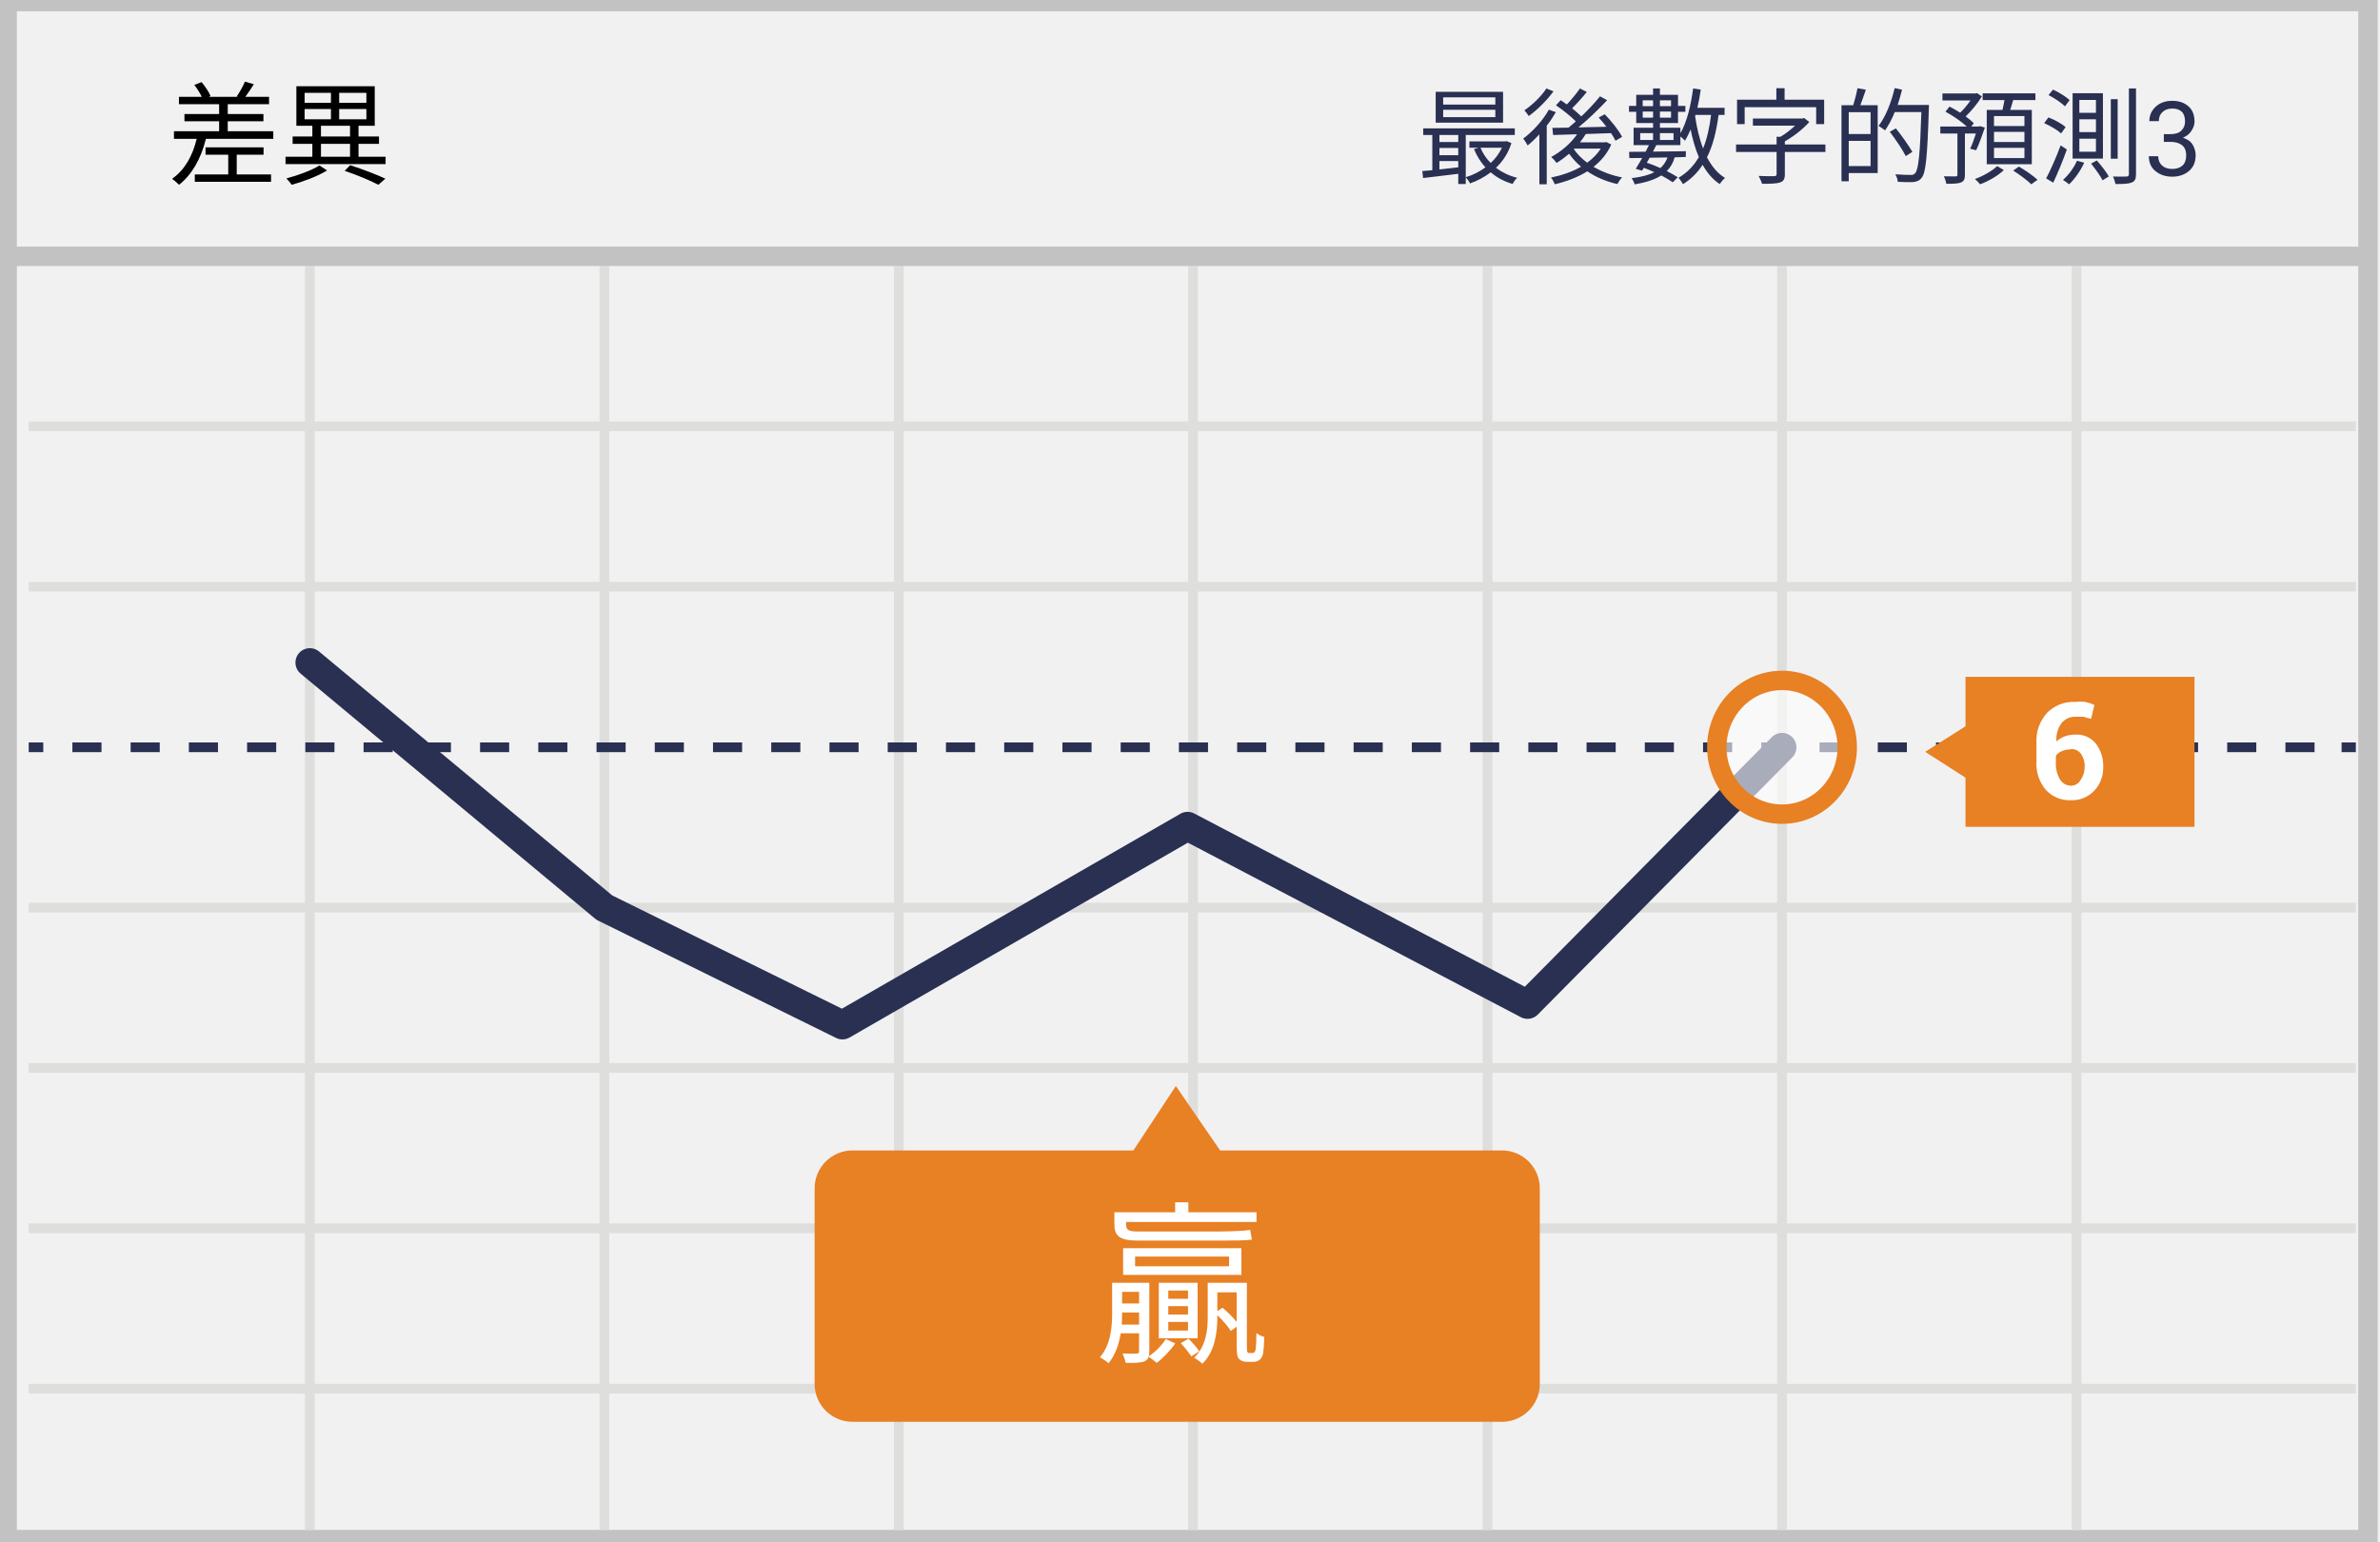
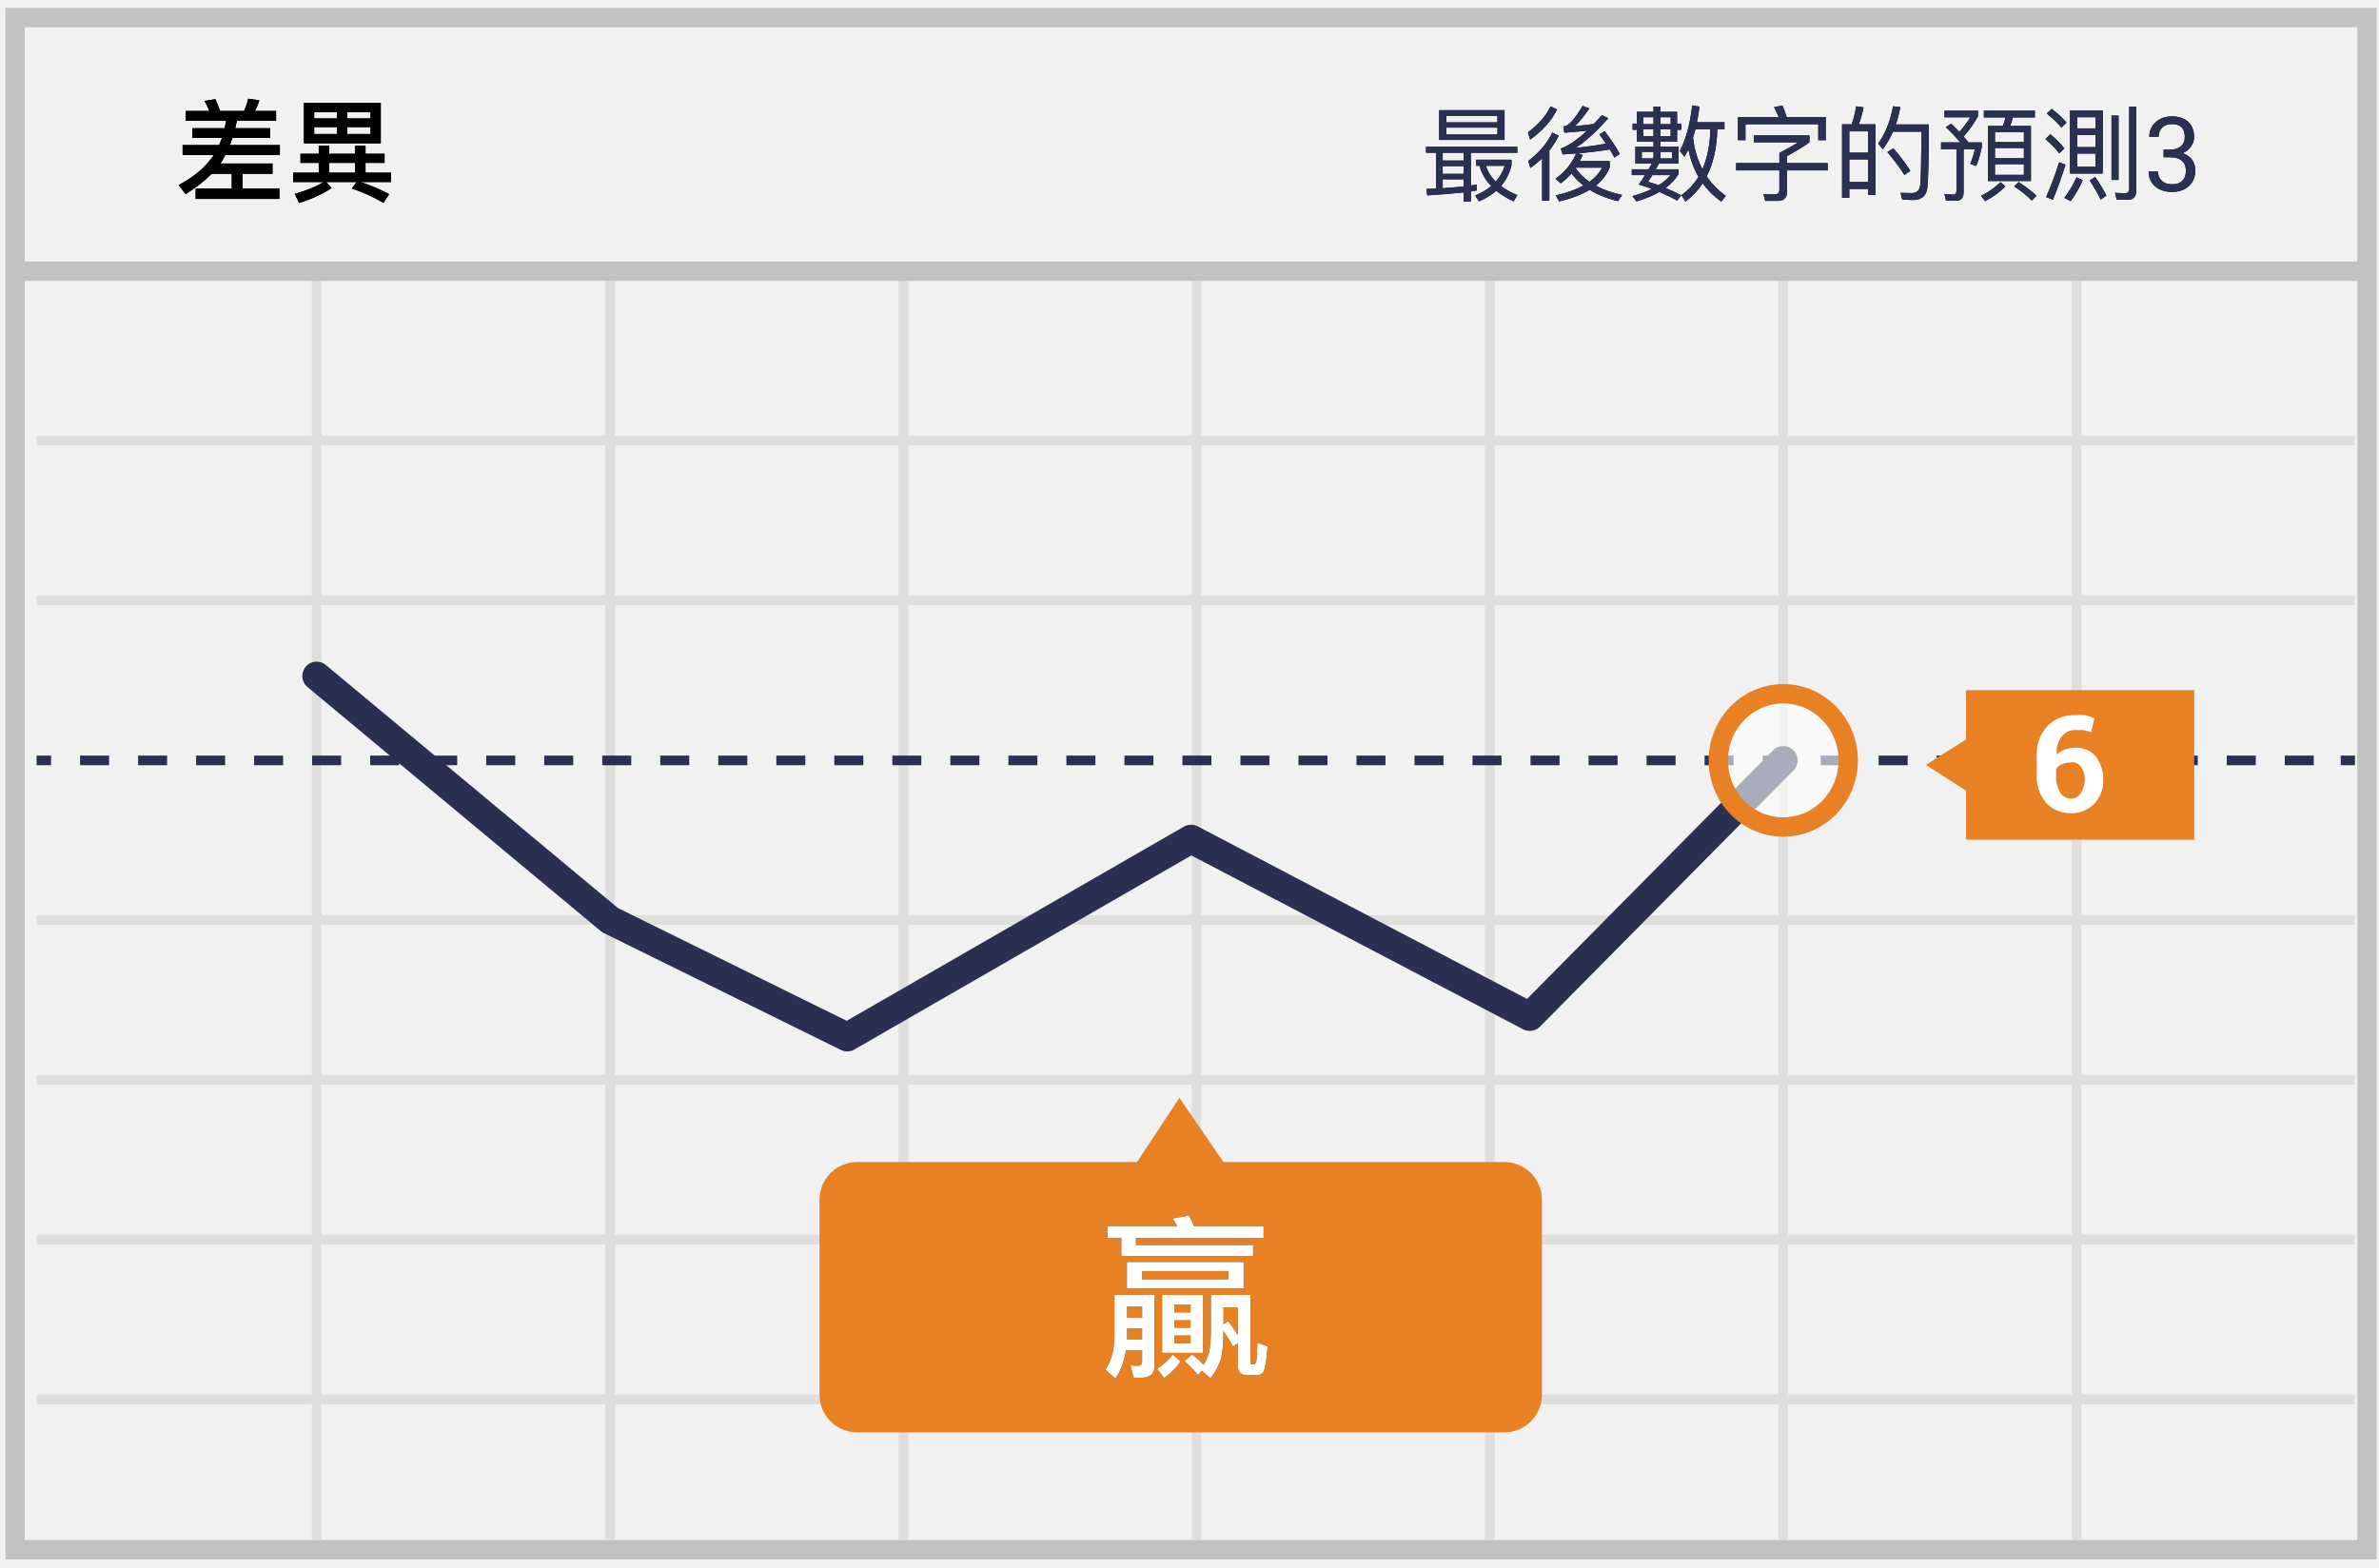
- <svg xmlns="http://www.w3.org/2000/svg" width="298" height="193">
-   <g fill="none" fill-rule="evenodd">
-     <path stroke="#C2C2C2" stroke-width="2.43" fill="#F1F1F2" d="M.899.197h295.595v192.606H.899z" />
-     <text font-family="PingFangSC-Regular, PingFang SC" font-size="13" fill="#2A3052">
-       <tspan x="177.45" y="22">最後數字的預測</tspan>
-       <tspan x="268.45" y="22" font-family="Roboto-Regular, Roboto"> 3</tspan>
-     </text>
-     <path d="M3.595 53.387h291.38M3.595 73.467h291.38M3.595 133.74h291.38M3.595 153.819h291.38M3.595 173.9h291.38M38.797 33.308V191.59M75.671 33.308V191.59m36.873-158.282V191.59M149.38 33.308V191.59m36.873-158.282V191.59m36.874-158.282V191.59M260 33.308V191.59M3.595 113.662h291.38" stroke="#DEDEDD" stroke-width="1.215" />
-     <path d="M3.595 93.583h1.823" stroke="#293052" stroke-width="1.215" stroke-linejoin="round" />
-     <path d="M9.063 93.583h282.304" stroke="#293052" stroke-width="1.215" stroke-linejoin="round" stroke-dasharray="3.646" />
-     <path d="M293.19 93.583h1.785" stroke="#293052" stroke-width="1.215" stroke-linejoin="round" />
-     <path d="M1.506 32.096h295.595" stroke="#C2C2C2" stroke-width="2.43" fill="#F1F1F2" />
-     <path stroke="#293052" stroke-width="3.608" stroke-linecap="round" stroke-linejoin="round" d="M223.127 93.583l-31.861 32.202-42.57-22.314-43.215 24.89-29.81-14.7-36.874-30.686" />
-     <path d="M187.937 144.07h-35.165l-5.544-8.07-5.317 8.07h-35.164a4.741 4.741 0 0 0-4.747 4.735v24.511a4.741 4.741 0 0 0 4.747 4.736h81.19a4.753 4.753 0 0 0 3.43-1.346 4.73 4.73 0 0 0 1.43-3.39v-24.473a4.73 4.73 0 0 0-1.416-3.414 4.753 4.753 0 0 0-3.444-1.36z" fill="#E88024" />
-     <ellipse cx="8.468" cy="8.448" rx="8.165" ry="8.373" opacity=".6" transform="translate(214.658 85.135)" fill="#FFF" />
-     <ellipse stroke="#E88024" stroke-width="2.43" cx="223.127" cy="93.583" rx="8.165" ry="8.373" />
-     <path fill="#E88024" d="M246.101 84.756h28.671v18.79h-28.67z" />
-     <path d="M259.848 87.9a5.748 5.748 0 0 1 1.253 0c.39.092.772.218 1.14.379l-.418 1.743-.988-.265h-.987a2.166 2.166 0 0 0-1.747.833 3.328 3.328 0 0 0-.607 2.273c.29-.287.64-.507 1.025-.644.45-.163.927-.24 1.405-.227.97-.042 1.9.38 2.506 1.136.632.839.954 1.87.912 2.917a4.124 4.124 0 0 1-1.14 2.993 3.802 3.802 0 0 1-2.924 1.175 4.03 4.03 0 0 1-3.113-1.288 5.03 5.03 0 0 1-1.178-3.562v-2.348a5.107 5.107 0 0 1 1.367-3.789 4.64 4.64 0 0 1 3.494-1.326zm-.57 5.948a2.74 2.74 0 0 0-1.139.227 1.746 1.746 0 0 0-.721.569v.795c-.051.77.134 1.536.531 2.198.292.473.81.76 1.367.757a1.368 1.368 0 0 0 1.178-.682c.344-.488.53-1.07.531-1.667.03-.578-.13-1.15-.455-1.629a1.444 1.444 0 0 0-1.292-.606v.038z" fill="#FFF" fill-rule="nonzero" />
-     <path fill="#E88024" d="M249.595 94.151l-3.342 3.334-5.202-3.334 5.202-3.296z" />
-     <text font-family="PingFangSC-Semibold, PingFang SC" font-size="14" font-weight="500" fill="#000">
-       <tspan x="21" y="22">差異</tspan>
-     </text>
-     <text font-family="PingFangSC-Semibold, PingFang SC" font-size="22" font-weight="500" fill="#FFF">
-       <tspan x="137" y="169">贏</tspan>
-     </text>
+ <svg xmlns="http://www.w3.org/2000/svg" xmlns:xlink="http://www.w3.org/1999/xlink" width="299px" height="197px" viewBox="0 0 299 197" version="1.1">
+   <defs>
+     <path d="M178.23,16.449 L189.696,16.449 L189.696,17.203 L183.859,17.203 L183.859,21.311 C184.119,21.272 184.379,21.233 184.613,21.194 L184.613,21.935 C184.379,21.974 184.119,22.013 183.859,22.065 L183.859,23.326 L182.949,23.326 L182.949,22.182 C181.714,22.325 180.193,22.455 178.386,22.559 L178.269,21.753 L179.478,21.701 L179.478,17.203 L178.23,17.203 L178.23,16.449 Z M180.323,21.662 C181.285,21.597 182.169,21.519 182.949,21.428 L182.949,20.544 L180.323,20.544 L180.323,21.662 Z M180.323,19.855 L182.949,19.855 L182.949,18.88 L180.323,18.88 L180.323,19.855 Z M180.323,18.178 L182.949,18.178 L182.949,17.203 L180.323,17.203 L180.323,18.178 Z M179.881,11.847 L188.097,11.847 L188.097,15.591 L179.881,15.591 L179.881,11.847 Z M187.2,14.915 L187.2,14.044 L180.778,14.044 L180.778,14.915 L187.2,14.915 Z M180.778,13.381 L187.2,13.381 L187.2,12.549 L180.778,12.549 L180.778,13.381 Z M184.951,18.841 L184.535,18.841 L184.535,18.074 L188.968,18.074 L188.968,18.802 C188.721,19.803 188.279,20.661 187.655,21.389 C188.227,21.818 188.903,22.195 189.709,22.533 L189.228,23.313 C188.37,22.91 187.642,22.468 187.057,21.987 C186.459,22.507 185.731,22.949 184.886,23.313 L184.405,22.585 C185.185,22.247 185.861,21.857 186.42,21.389 C185.692,20.635 185.211,19.79 184.951,18.841 Z M186.992,20.83 C187.512,20.232 187.889,19.569 188.123,18.841 L185.757,18.841 C185.991,19.582 186.394,20.245 186.992,20.83 Z M200.681,14.486 C201.513,15.578 202.137,16.527 202.579,17.346 L201.916,17.814 C201.734,17.476 201.526,17.125 201.318,16.787 C200.226,16.969 198.913,17.138 197.379,17.268 L197.925,17.489 C197.795,17.749 197.678,18.009 197.548,18.256 L201.318,18.256 L201.318,19.023 C200.98,19.907 200.395,20.687 199.563,21.337 C200.499,21.844 201.604,22.234 202.878,22.507 L202.358,23.287 C200.954,22.949 199.758,22.468 198.796,21.857 C197.782,22.468 196.495,22.962 194.961,23.326 L194.532,22.559 C195.923,22.247 197.08,21.831 198.016,21.324 C197.418,20.869 196.924,20.362 196.508,19.803 C196.092,20.284 195.65,20.7 195.169,21.051 L194.506,20.466 C195.65,19.66 196.521,18.607 197.093,17.294 L195.403,17.411 L195.156,16.67 C196.131,16.332 197.236,15.578 198.471,14.421 C197.717,14.512 196.755,14.603 195.611,14.681 L195.494,13.914 C195.832,13.862 196.157,13.654 196.482,13.316 C196.95,12.809 197.418,12.133 197.912,11.301 L198.757,11.626 C198.12,12.562 197.522,13.303 196.95,13.849 C197.795,13.771 198.588,13.68 199.316,13.589 C199.654,13.225 199.992,12.861 200.33,12.471 L201.149,12.861 C199.628,14.551 198.263,15.799 197.041,16.592 C198.497,16.436 199.771,16.267 200.837,16.059 C200.577,15.669 200.304,15.292 200.018,14.902 L200.681,14.486 Z M198.77,20.856 C199.485,20.336 200.018,19.738 200.369,19.075 L197.054,19.075 C197.041,19.088 197.028,19.101 197.028,19.114 C197.47,19.777 198.055,20.362 198.77,20.856 Z M193.882,11.366 L194.701,11.756 C193.999,13.186 192.868,14.447 191.308,15.552 L191.035,14.642 C192.335,13.68 193.284,12.588 193.882,11.366 Z M194.103,14.668 L194.909,15.045 C194.597,15.708 194.194,16.332 193.726,16.93 L193.726,23.222 L192.816,23.222 L192.816,17.905 C192.361,18.347 191.867,18.75 191.347,19.127 L191.074,18.23 C192.452,17.19 193.453,15.994 194.103,14.668 Z M212.082,14.265 C211.978,14.629 211.887,14.98 211.783,15.318 C211.965,16.8 212.355,18.126 212.966,19.27 C213.577,17.879 213.915,16.215 213.967,14.265 L212.082,14.265 Z M212.472,20.219 C211.874,19.205 211.458,18.061 211.198,16.8 C211.042,17.125 210.873,17.424 210.704,17.697 L210.119,16.969 C210.886,15.565 211.406,13.654 211.679,11.249 L212.602,11.405 C212.511,12.094 212.407,12.744 212.277,13.368 L215.735,13.368 L215.735,14.265 L214.838,14.265 C214.773,16.605 214.331,18.568 213.499,20.167 C214.136,21.103 214.942,21.922 215.904,22.611 L215.345,23.352 C214.409,22.689 213.629,21.922 213.005,21.038 C212.407,21.935 211.692,22.702 210.834,23.339 L210.327,22.52 C211.198,21.909 211.913,21.142 212.472,20.219 Z M204.724,12.055 L206.817,12.055 L206.817,11.392 L207.675,11.392 L207.675,12.055 L209.781,12.055 L209.781,13.537 L210.314,13.537 L210.314,14.317 L209.781,14.317 L209.781,15.799 L207.675,15.799 L207.675,16.449 L209.963,16.449 L209.963,18.568 L207.506,18.568 C207.363,18.828 207.233,19.062 207.103,19.283 L209.963,19.283 L209.963,19.881 C209.573,20.531 209.04,21.116 208.338,21.636 C208.975,21.896 209.625,22.208 210.301,22.546 L209.794,23.209 C209.04,22.793 208.299,22.442 207.558,22.13 C206.752,22.598 205.79,22.988 204.672,23.326 L204.165,22.65 C205.101,22.39 205.92,22.091 206.622,21.753 C206.063,21.545 205.517,21.35 204.971,21.194 C205.244,20.804 205.504,20.401 205.751,20.011 L204.087,20.011 L204.087,19.283 L206.193,19.283 C206.336,19.036 206.479,18.802 206.609,18.568 L204.542,18.568 L204.542,16.449 L206.817,16.449 L206.817,15.799 L204.724,15.799 L204.724,14.317 L204.191,14.317 L204.191,13.537 L204.724,13.537 L204.724,12.055 Z M207.467,21.285 C208.078,20.895 208.572,20.479 208.962,20.011 L206.674,20.011 C206.466,20.323 206.284,20.609 206.128,20.856 C206.57,20.973 207.012,21.116 207.467,21.285 Z M208.975,15.136 L208.975,14.239 L207.675,14.239 L207.675,15.136 L208.975,15.136 Z M207.675,13.615 L208.975,13.615 L208.975,12.731 L207.675,12.731 L207.675,13.615 Z M206.817,15.136 L206.817,14.239 L205.53,14.239 L205.53,15.136 L206.817,15.136 Z M205.53,13.615 L206.817,13.615 L206.817,12.731 L205.53,12.731 L205.53,13.615 Z M209.157,17.918 L209.157,17.086 L207.675,17.086 L207.675,17.918 L209.157,17.918 Z M206.817,17.918 L206.817,17.086 L205.348,17.086 L205.348,17.918 L206.817,17.918 Z M228.462,12.718 L228.462,15.617 L227.526,15.617 L227.526,13.615 L218.374,13.615 L218.374,15.617 L217.438,15.617 L217.438,12.718 L222.547,12.718 C222.365,12.25 222.17,11.834 221.962,11.457 L223.028,11.275 C223.21,11.704 223.392,12.185 223.561,12.718 L228.462,12.718 Z M219.44,15.019 L226.421,15.019 L226.421,15.89 C225.576,16.488 224.627,17.06 223.587,17.632 L223.587,18.503 L228.709,18.503 L228.709,19.413 L223.587,19.413 L223.587,22.169 C223.587,22.884 223.21,23.248 222.456,23.248 L220.857,23.248 L220.636,22.39 C221.091,22.403 221.585,22.416 222.131,22.416 C222.469,22.416 222.638,22.221 222.638,21.844 L222.638,19.413 L217.204,19.413 L217.204,18.503 L222.638,18.503 L222.638,17.229 C223.691,16.683 224.484,16.228 225.017,15.89 L219.44,15.89 L219.44,15.019 Z M234.702,13.628 L234.702,22.494 L233.792,22.494 L233.792,21.753 L231.426,21.753 L231.426,22.871 L230.516,22.871 L230.516,13.628 L231.725,13.628 C231.985,12.9 232.167,12.146 232.284,11.366 L233.22,11.496 C233.064,12.263 232.869,12.978 232.609,13.628 L234.702,13.628 Z M231.426,20.882 L233.792,20.882 L233.792,18.035 L231.426,18.035 L231.426,20.882 Z M231.426,17.19 L233.792,17.19 L233.792,14.512 L231.426,14.512 L231.426,17.19 Z M236.964,16.644 C237.9,17.723 238.602,18.672 239.096,19.478 L238.355,19.998 C237.822,19.14 237.107,18.178 236.21,17.112 L236.964,16.644 Z M241.423,13.641 C241.423,17.957 241.358,20.635 241.228,21.649 C241.098,22.637 240.5,23.144 239.408,23.144 C239.148,23.144 238.706,23.118 238.082,23.092 L237.861,22.234 C238.407,22.26 238.875,22.273 239.278,22.273 C239.889,22.273 240.24,21.935 240.344,21.272 C240.422,20.544 240.474,18.295 240.5,14.551 L236.925,14.551 C236.561,15.37 236.132,16.111 235.625,16.774 L235.066,16.033 C235.976,14.759 236.587,13.199 236.925,11.353 L237.848,11.47 C237.692,12.237 237.51,12.965 237.276,13.641 L241.423,13.641 Z M248.846,13.836 L250.731,13.836 C250.874,13.485 250.978,13.121 251.056,12.757 L248.339,12.757 L248.339,11.912 L254.748,11.912 L254.748,12.757 L251.979,12.757 C251.901,13.121 251.784,13.485 251.641,13.836 L254.254,13.836 L254.254,20.752 L248.846,20.752 L248.846,13.836 Z M253.37,19.985 L253.37,18.633 L249.73,18.633 L249.73,19.985 L253.37,19.985 Z M249.73,17.892 L253.37,17.892 L253.37,16.605 L249.73,16.605 L249.73,17.892 Z M249.73,15.864 L253.37,15.864 L253.37,14.616 L249.73,14.616 L249.73,15.864 Z M250.432,20.895 L251.043,21.428 C250.354,22.13 249.509,22.754 248.508,23.287 L247.975,22.624 C248.95,22.13 249.769,21.545 250.432,20.895 Z M252.707,20.882 C253.591,21.454 254.345,22.039 254.956,22.611 L254.358,23.209 C253.825,22.65 253.084,22.052 252.148,21.428 L252.707,20.882 Z M244.244,13.55 C244.621,13.914 244.959,14.252 245.258,14.577 C245.765,14.031 246.22,13.42 246.636,12.744 L243.386,12.744 L243.386,11.912 L247.598,11.912 L247.598,12.627 C247.052,13.602 246.441,14.447 245.791,15.162 C246.025,15.422 246.22,15.669 246.402,15.903 L248.079,15.903 L248.079,16.475 C247.871,17.502 247.637,18.295 247.364,18.867 L246.623,18.594 C246.857,18.087 247.052,17.476 247.208,16.774 L245.791,16.774 L245.791,22.208 C245.791,22.884 245.453,23.235 244.803,23.235 L243.581,23.235 L243.386,22.39 C243.776,22.429 244.14,22.455 244.491,22.455 C244.751,22.455 244.894,22.299 244.894,21.987 L244.894,16.774 L242.957,16.774 L242.957,15.903 L245.388,15.903 C244.881,15.305 244.27,14.655 243.555,13.979 L244.244,13.55 Z M256.867,11.678 C257.608,12.25 258.232,12.835 258.726,13.407 L258.089,14.044 C257.647,13.498 257.023,12.9 256.243,12.276 L256.867,11.678 Z M256.698,14.876 C257.4,15.461 257.985,16.059 258.453,16.657 L257.816,17.281 C257.387,16.709 256.802,16.111 256.074,15.474 L256.698,14.876 Z M257.803,18.399 L258.596,18.698 C258.115,20.271 257.582,21.74 257.01,23.118 L256.165,22.767 C256.789,21.337 257.335,19.881 257.803,18.399 Z M259.168,11.873 L263.276,11.873 L263.276,19.816 L259.168,19.816 L259.168,11.873 Z M262.366,18.958 L262.366,17.307 L260.078,17.307 L260.078,18.958 L262.366,18.958 Z M260.078,16.488 L262.366,16.488 L262.366,14.967 L260.078,14.967 L260.078,16.488 Z M260.078,14.135 L262.366,14.135 L262.366,12.731 L260.078,12.731 L260.078,14.135 Z M262.327,20.245 C262.938,21.129 263.406,21.909 263.744,22.585 L263.016,23.092 C262.678,22.364 262.21,21.558 261.638,20.674 L262.327,20.245 Z M259.987,20.284 L260.767,20.648 C260.377,21.558 259.87,22.429 259.246,23.287 L258.453,22.871 C259.103,22 259.61,21.142 259.987,20.284 Z M264.381,12.536 L265.265,12.536 L265.265,20.622 L264.381,20.622 L264.381,12.536 Z M266.435,23.118 L265.031,23.118 L264.823,22.234 C265.265,22.26 265.694,22.286 266.11,22.286 C266.435,22.286 266.604,22.091 266.604,21.727 L266.604,11.418 L267.488,11.418 L267.488,21.961 C267.488,22.728 267.137,23.118 266.435,23.118 Z" id="path-1" />
+     <path d="M270.926,16.808 L271.808,16.808 C272.362,16.799 272.798,16.653 273.116,16.37 C273.433,16.086 273.592,15.703 273.592,15.221 C273.592,14.137 273.052,13.596 271.973,13.596 C271.465,13.596 271.06,13.741 270.758,14.031 C270.455,14.32 270.304,14.704 270.304,15.183 L269.129,15.183 C269.129,14.451 269.397,13.842 269.932,13.358 C270.468,12.873 271.148,12.631 271.973,12.631 C272.845,12.631 273.528,12.861 274.023,13.323 C274.519,13.784 274.766,14.425 274.766,15.246 C274.766,15.648 274.636,16.037 274.376,16.414 C274.115,16.791 273.761,17.072 273.312,17.258 C273.82,17.419 274.213,17.686 274.49,18.058 C274.767,18.431 274.906,18.885 274.906,19.423 C274.906,20.252 274.635,20.91 274.093,21.397 C273.552,21.884 272.847,22.127 271.979,22.127 C271.112,22.127 270.406,21.892 269.863,21.422 C269.319,20.953 269.047,20.333 269.047,19.562 L270.228,19.562 C270.228,20.049 270.386,20.438 270.704,20.73 C271.021,21.022 271.446,21.168 271.979,21.168 C272.547,21.168 272.98,21.02 273.281,20.724 C273.581,20.428 273.731,20.003 273.731,19.448 C273.731,18.911 273.566,18.498 273.236,18.21 C272.906,17.923 272.43,17.775 271.808,17.766 L270.926,17.766 L270.926,16.808 Z" id="path-2" />
+     <path d="M22.358,11.948 L25.312,11.948 C25.13,11.5 24.934,11.08 24.71,10.688 L26.082,10.464 C26.278,10.912 26.46,11.402 26.656,11.948 L29.666,11.948 C29.904,11.458 30.086,10.94 30.198,10.408 L31.598,10.604 C31.458,11.08 31.276,11.528 31.024,11.948 L33.698,11.948 L33.698,13.18 L28.784,13.18 C28.714,13.502 28.644,13.81 28.56,14.118 L32.942,14.118 L32.942,15.336 L28.21,15.336 C28.098,15.644 28,15.938 27.888,16.232 L34.174,16.232 L34.174,17.478 L27.328,17.478 C27.188,17.744 27.048,17.996 26.908,18.248 L26.684,18.556 L33.25,18.556 L33.25,19.844 L29.484,19.844 L29.484,21.706 L34.118,21.706 L34.118,23.008 L23.59,23.008 L23.59,21.706 L28.126,21.706 L28.126,19.844 L25.606,19.844 C24.71,20.754 23.618,21.608 22.33,22.406 L21.448,21.258 C23.338,20.264 24.766,19.074 25.718,17.702 C25.774,17.618 25.816,17.548 25.858,17.478 L21.952,17.478 L21.952,16.232 L26.544,16.232 C26.67,15.938 26.782,15.644 26.894,15.336 L23.184,15.336 L23.184,14.118 L27.244,14.118 C27.314,13.81 27.37,13.488 27.426,13.18 L22.358,13.18 L22.358,11.948 Z M37.198,10.94 L46.858,10.94 L46.858,16.008 L37.198,16.008 L37.198,10.94 Z M45.57,14.846 L45.57,13.978 L42.644,13.978 L42.644,14.846 L45.57,14.846 Z M41.356,14.846 L41.356,13.978 L38.486,13.978 L38.486,14.846 L41.356,14.846 Z M38.486,12.886 L41.356,12.886 L41.356,12.102 L38.486,12.102 L38.486,12.886 Z M42.644,12.102 L42.644,12.886 L45.57,12.886 L45.57,12.102 L42.644,12.102 Z M36.764,17.324 L39.06,17.324 L39.06,16.316 L40.376,16.316 L40.376,17.324 L43.624,17.324 L43.624,16.316 L44.94,16.316 L44.94,17.324 L47.334,17.324 L47.334,18.472 L44.94,18.472 L44.94,19.704 L48.146,19.704 L48.146,20.88 L44.31,20.88 C45.612,21.3 46.816,21.804 47.908,22.406 L47.194,23.512 C45.906,22.742 44.576,22.14 43.232,21.706 L43.792,20.88 L40.012,20.88 L40.67,21.636 C39.564,22.392 38.206,23.008 36.582,23.512 L36.05,22.364 C37.478,21.972 38.682,21.482 39.662,20.88 L35.854,20.88 L35.854,19.704 L39.06,19.704 L39.06,18.472 L36.764,18.472 L36.764,17.324 Z M40.376,19.704 L43.624,19.704 L43.624,18.472 L40.376,18.472 L40.376,19.704 Z" id="path-3" />
+     <path d="M140.652,164.996 L140.652,165.964 C140.652,166.096 140.63,166.228 140.63,166.36 L142.544,166.36 L142.544,164.996 L140.652,164.996 Z M142.544,163.654 L142.544,162.224 L140.652,162.224 L140.652,163.654 L142.544,163.654 Z M140.52,167.702 C140.3,169.11 139.86,170.32 139.178,171.288 L137.924,170.144 C138.672,169.066 139.046,167.702 139.068,166.074 L139.068,160.75 L144.106,160.75 L144.106,169.704 C144.106,170.672 143.578,171.178 142.522,171.178 L141.488,171.178 L141.07,169.616 C141.4,169.66 141.708,169.682 142.016,169.682 C142.368,169.682 142.544,169.484 142.544,169.11 L142.544,167.702 L140.52,167.702 Z M139.926,153.622 L138.188,153.622 L138.188,152.126 L146.944,152.126 C146.768,151.774 146.57,151.444 146.372,151.158 L148.44,150.806 C148.66,151.202 148.858,151.642 149.078,152.126 L157.812,152.126 L157.812,153.622 L141.774,153.622 L141.774,154.502 L156.492,154.502 L156.492,155.888 L139.926,155.888 L139.926,153.622 Z M156.888,170.87 L155.766,170.87 C154.974,170.87 154.578,170.474 154.578,169.726 L154.578,166.844 L153.962,167.262 C153.654,166.646 153.258,166.008 152.774,165.326 C152.752,166.778 152.664,167.9 152.488,168.692 C152.268,169.484 151.828,170.342 151.146,171.266 L150.046,170.298 L149.562,170.848 C149.034,170.188 148.462,169.594 147.868,169.11 L148.814,168.23 C149.342,168.626 149.826,169.066 150.266,169.572 C150.574,169.066 150.772,168.604 150.904,168.186 C151.08,167.57 151.19,166.558 151.19,165.128 L151.19,160.772 L156.162,160.772 L156.162,169.264 C156.162,169.396 156.206,169.484 156.338,169.484 L156.646,169.484 C156.734,169.484 156.822,169.352 156.888,169.132 C156.932,168.912 156.998,168.12 157.042,166.8 L158.318,167.24 C158.186,168.868 158.032,169.88 157.878,170.276 C157.702,170.672 157.372,170.87 156.888,170.87 Z M152.774,164.446 L153.368,164.072 C153.852,164.732 154.27,165.304 154.578,165.832 L154.578,162.334 L152.774,162.334 L152.774,164.446 Z M145.052,160.772 L150.2,160.772 L150.2,168.054 L145.052,168.054 L145.052,160.772 Z M148.638,166.844 L148.638,165.876 L146.592,165.876 L146.592,166.844 L148.638,166.844 Z M146.592,164.886 L148.638,164.886 L148.638,163.962 L146.592,163.962 L146.592,164.886 Z M146.592,162.972 L148.638,162.972 L148.638,161.982 L146.592,161.982 L146.592,162.972 Z M146.394,168.274 L147.384,169.154 C146.812,169.946 146.13,170.628 145.316,171.244 L144.436,170.078 C145.206,169.55 145.866,168.956 146.394,168.274 Z M140.63,156.636 L155.304,156.636 L155.304,159.958 L140.63,159.958 L140.63,156.636 Z M153.39,158.814 L153.39,157.78 L142.544,157.78 L142.544,158.814 L153.39,158.814 Z" id="path-4" />
+   </defs>
+   <g id="Traditional-Chinese-Differs" stroke="none" stroke-width="1" fill="none" fill-rule="evenodd">
+     <g transform="translate(1, 2)">
+       <polygon id="Path" stroke="#C2C2C2" stroke-width="2.43" fill="#F1F1F2" points="0.899 0.197 296.494 0.197 296.494 192.803 0.899 192.803" />
+       <g id="最後數字的預測">
+         <use fill="#000000" xlink:href="#path-1" />
+         <use fill="#2A3052" xlink:href="#path-1" />
+       </g>
+       <g id="3">
+         <use fill="#000000" xlink:href="#path-2" />
+         <use fill="#2A3052" xlink:href="#path-2" />
+       </g>
+       <path d="M3.595,53.387 L294.975,53.387 M3.595,73.466 L294.975,73.466 M3.595,133.741 L294.975,133.741 M3.595,153.819 L294.975,153.819 M3.595,173.898 L294.975,173.898 M38.797,33.308 L38.797,191.59 M75.671,33.308 L75.671,191.59 M112.544,33.308 L112.544,191.59 M149.38,33.308 L149.38,191.59 M186.253,33.308 L186.253,191.59 M223.127,33.308 L223.127,191.59 M260,33.308 L260,191.59 M3.595,113.662 L294.975,113.662" id="Shape" stroke="#DEDEDD" stroke-width="1.215" />
+       <path d="M3.595,93.583 L5.418,93.583" id="Path" stroke="#293052" stroke-width="1.215" stroke-linejoin="round" />
+       <path d="M9.063,93.583 L291.367,93.583" id="Path" stroke="#293052" stroke-width="1.215" stroke-linejoin="round" stroke-dasharray="3.646" />
+       <path d="M293.19,93.583 L294.975,93.583" id="Path" stroke="#293052" stroke-width="1.215" stroke-linejoin="round" />
+       <path d="M1.506,32.096 L297.101,32.096" id="Path" stroke="#C2C2C2" stroke-width="2.43" fill="#F1F1F2" />
+       <polyline id="Path" stroke="#293052" stroke-width="3.608" stroke-linecap="round" stroke-linejoin="round" points="223.127 93.583 191.266 125.785 148.696 103.471 105.481 128.361 75.671 113.662 38.797 82.975" />
+       <path d="M187.937,144.069 L152.772,144.069 L147.228,136 L141.911,144.069 L106.747,144.069 C104.125,144.069 102,146.19 102,148.805 L102,173.316 C102,175.932 104.125,178.052 106.747,178.052 L187.937,178.052 C189.215,178.083 190.452,177.597 191.367,176.706 C192.282,175.814 192.798,174.592 192.797,173.316 L192.797,148.843 C192.808,147.56 192.297,146.329 191.381,145.429 C190.465,144.529 189.222,144.039 187.937,144.069 Z" id="Path" fill="#E88024" />
+       <g id="Group" opacity="0.6" transform="translate(214.6582, 85.13461)" fill="#FFFFFF">
+         <ellipse id="Oval" cx="8.468" cy="8.448" rx="8.165" ry="8.373" />
+       </g>
+       <ellipse id="Oval" stroke="#E88024" stroke-width="2.43" cx="223.127" cy="93.583" rx="8.165" ry="8.373" />
+       <polygon id="Path" fill="#E88024" points="246.101 84.756 274.772 84.756 274.772 103.547 246.101 103.547" />
+       <path d="M259.848,87.9 C260.265,87.855 260.685,87.855 261.101,87.9 C261.492,87.992 261.873,88.118 262.241,88.279 L261.823,90.022 L260.835,89.757 L259.848,89.757 C259.167,89.745 258.52,90.053 258.101,90.59 C257.629,91.249 257.413,92.057 257.494,92.863 C257.784,92.576 258.134,92.356 258.519,92.219 C258.969,92.056 259.446,91.978 259.924,91.992 C260.893,91.95 261.825,92.372 262.43,93.128 C263.062,93.967 263.384,94.997 263.342,96.045 C263.381,97.155 262.97,98.234 262.203,99.038 C261.444,99.834 260.378,100.262 259.278,100.213 C258.102,100.258 256.964,99.788 256.165,98.925 C255.328,97.933 254.906,96.657 254.987,95.363 L254.987,93.015 C254.905,91.618 255.399,90.249 256.354,89.226 C257.281,88.314 258.549,87.833 259.848,87.9 Z M259.278,93.848 C258.887,93.842 258.498,93.919 258.139,94.075 C257.852,94.197 257.603,94.393 257.418,94.644 L257.418,95.439 C257.367,96.209 257.552,96.975 257.949,97.637 C258.241,98.11 258.759,98.397 259.316,98.394 C259.802,98.392 260.251,98.132 260.494,97.712 C260.838,97.224 261.023,96.642 261.025,96.045 C261.056,95.467 260.896,94.895 260.57,94.416 C260.276,94.001 259.786,93.771 259.278,93.81 L259.278,93.848 Z" id="Shape" fill="#FFFFFF" fill-rule="nonzero" />
+       <polygon id="Path" fill="#E88024" points="249.595 94.151 246.253 97.485 241.051 94.151 246.253 90.855" />
+       <g id="差異" fill="#000000">
+         <use xlink:href="#path-3" />
+         <use xlink:href="#path-3" />
+       </g>
+       <g id="贏">
+         <use fill="#000000" xlink:href="#path-4" />
+         <use fill="#FFFFFF" xlink:href="#path-4" />
+       </g>
+     </g>
  </g>
</svg>
